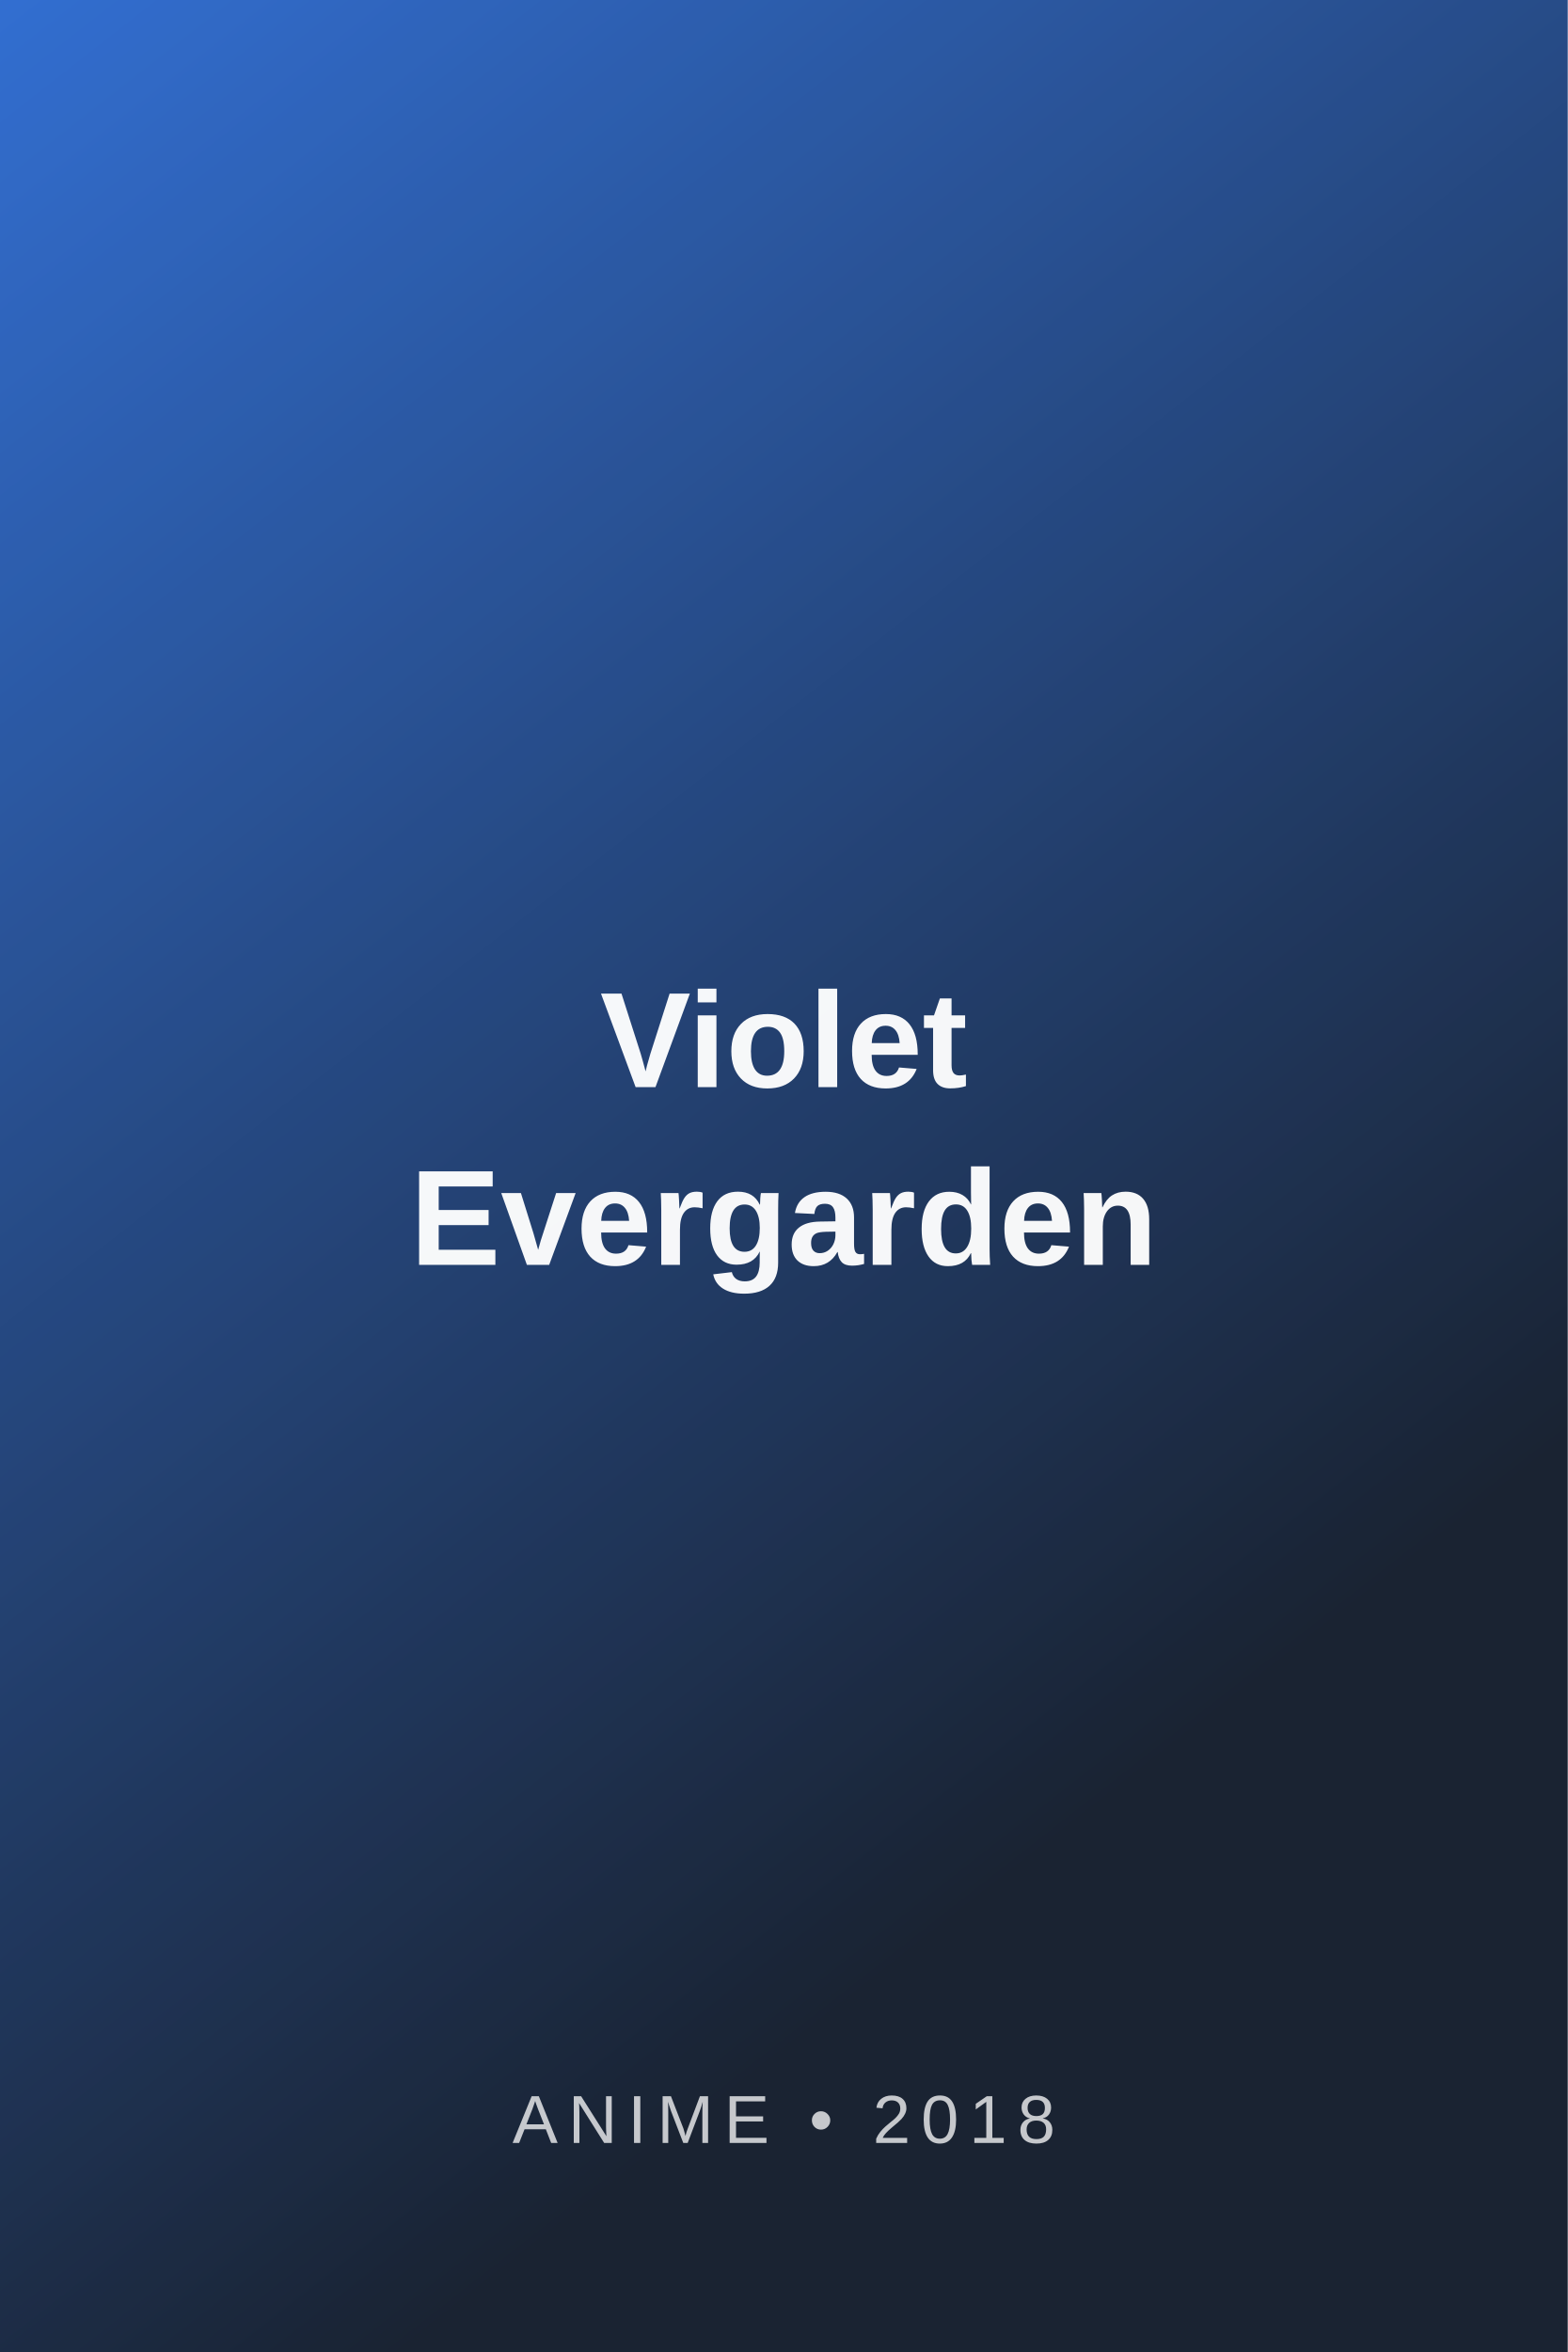
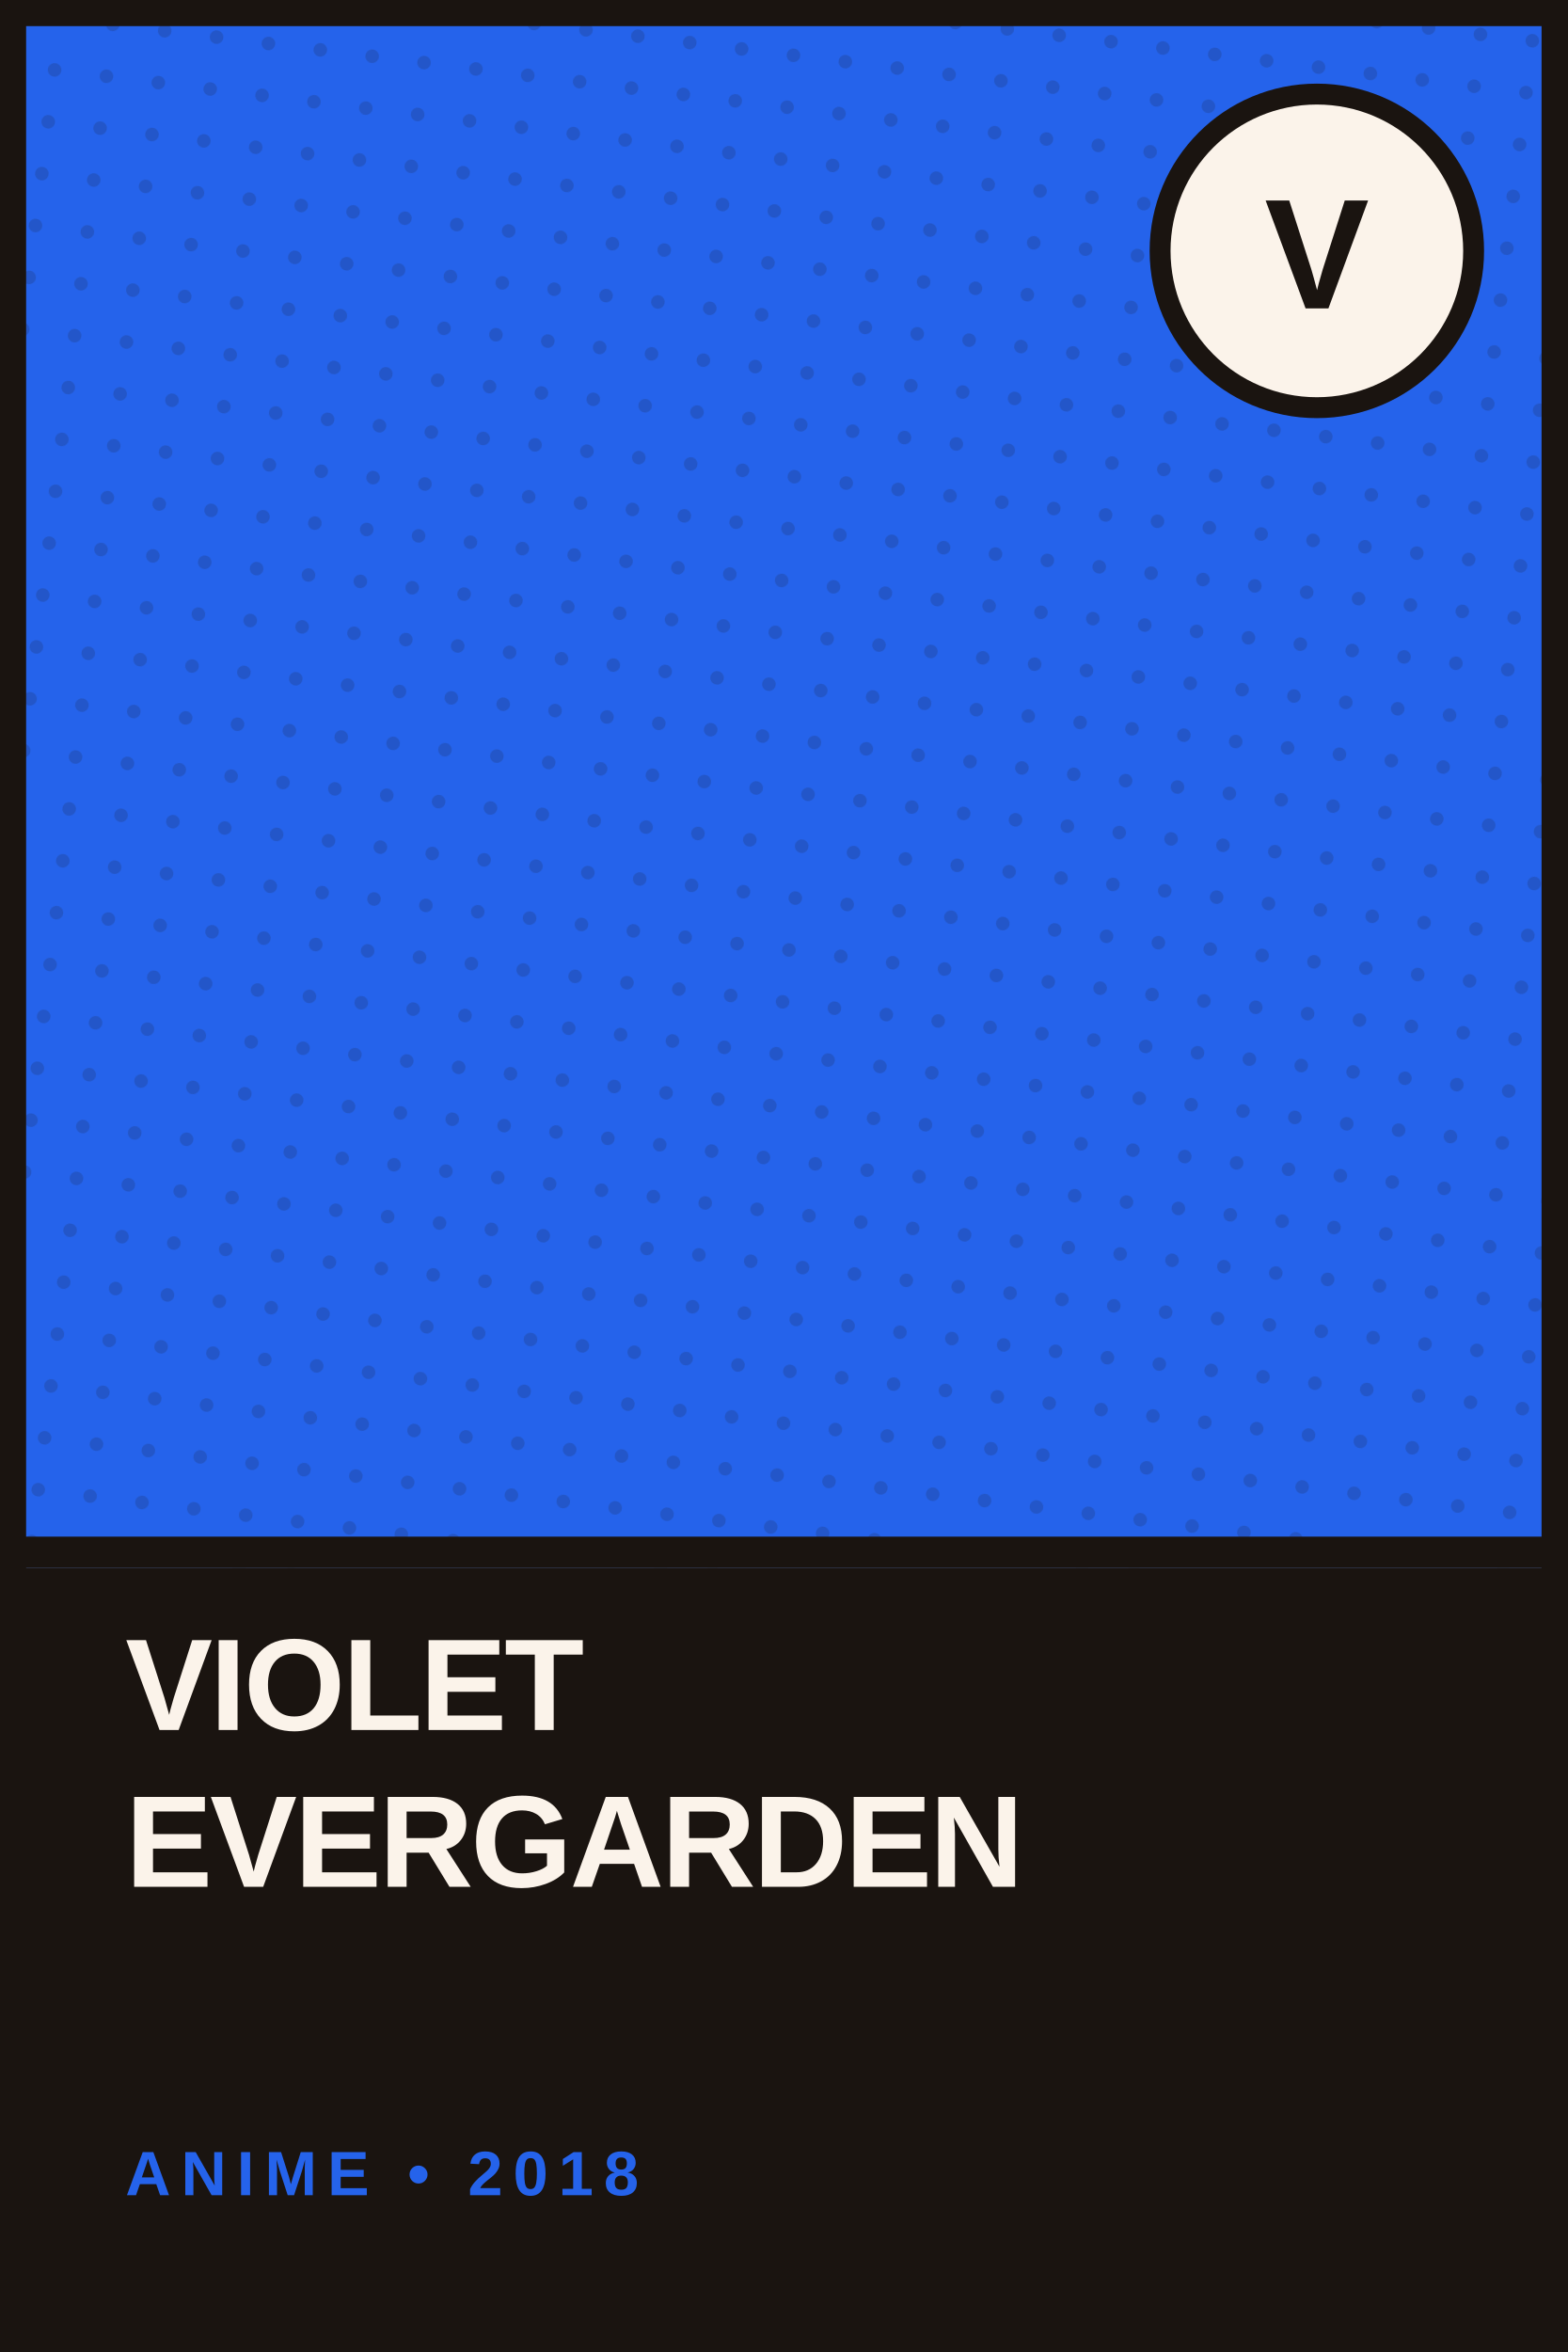
<svg xmlns="http://www.w3.org/2000/svg" viewBox="0 0 300 450">
  <defs>
-     <linearGradient id="g" gradientTransform="rotate(63)">
-       <stop offset="0%" stop-color="#3b82f6" />
-       <stop offset="100%" stop-color="#1e293b" />
-     </linearGradient>
+     <pattern id="dots-violet-evergarden" width="10" height="10" patternUnits="userSpaceOnUse" patternTransform="rotate(7)">
+       <circle cx="2" cy="2" r="1.3" fill="#1a1410" opacity="0.16" />
+     </pattern>
  </defs>
-   <rect width="300" height="450" fill="url(#g)" />
-   <rect width="300" height="450" fill="black" opacity="0.15" />
-   <text x="150" y="208" text-anchor="middle" font-family="'Segoe UI', Arial, sans-serif" font-size="26" font-weight="700" fill="white" opacity="0.96">Violet</text>
-   <text x="150" y="242" text-anchor="middle" font-family="'Segoe UI', Arial, sans-serif" font-size="26" font-weight="700" fill="white" opacity="0.96">Evergarden</text>
-   <text x="150" y="410" text-anchor="middle" font-family="'Segoe UI', Arial, sans-serif" font-size="13" letter-spacing="2" fill="white" opacity="0.75">ANIME • 2018</text>
+   <rect width="300" height="450" fill="#fbf3ea" />
+   <rect width="300" height="300" fill="#2563eb" />
+   <rect width="300" height="300" fill="url(#dots-violet-evergarden)" />
+   <rect x="0" y="294" width="300" height="6" fill="#1a1410" />
+   <rect width="300" height="450" fill="none" stroke="#1a1410" stroke-width="10" />
+   <circle cx="252" cy="48" r="30" fill="#fbf3ea" stroke="#1a1410" stroke-width="4" />
+   <text x="252" y="59" text-anchor="middle" font-family="'Segoe UI', Arial, sans-serif" font-size="30" font-weight="900" fill="#1a1410">V</text>
+   <rect width="300" height="150" y="300" fill="#1a1410" />
+   <text x="24" y="331" font-family="'Segoe UI', Arial, sans-serif" font-size="25" font-weight="900" letter-spacing="-0.5" fill="#fbf3ea">VIOLET</text>
+   <text x="24" y="361" font-family="'Segoe UI', Arial, sans-serif" font-size="25" font-weight="900" letter-spacing="-0.5" fill="#fbf3ea">EVERGARDEN</text>
+   <text x="24" y="420" font-family="'Segoe UI', Arial, sans-serif" font-size="12" font-weight="700" letter-spacing="2" fill="#2563eb">ANIME • 2018</text>
</svg>
